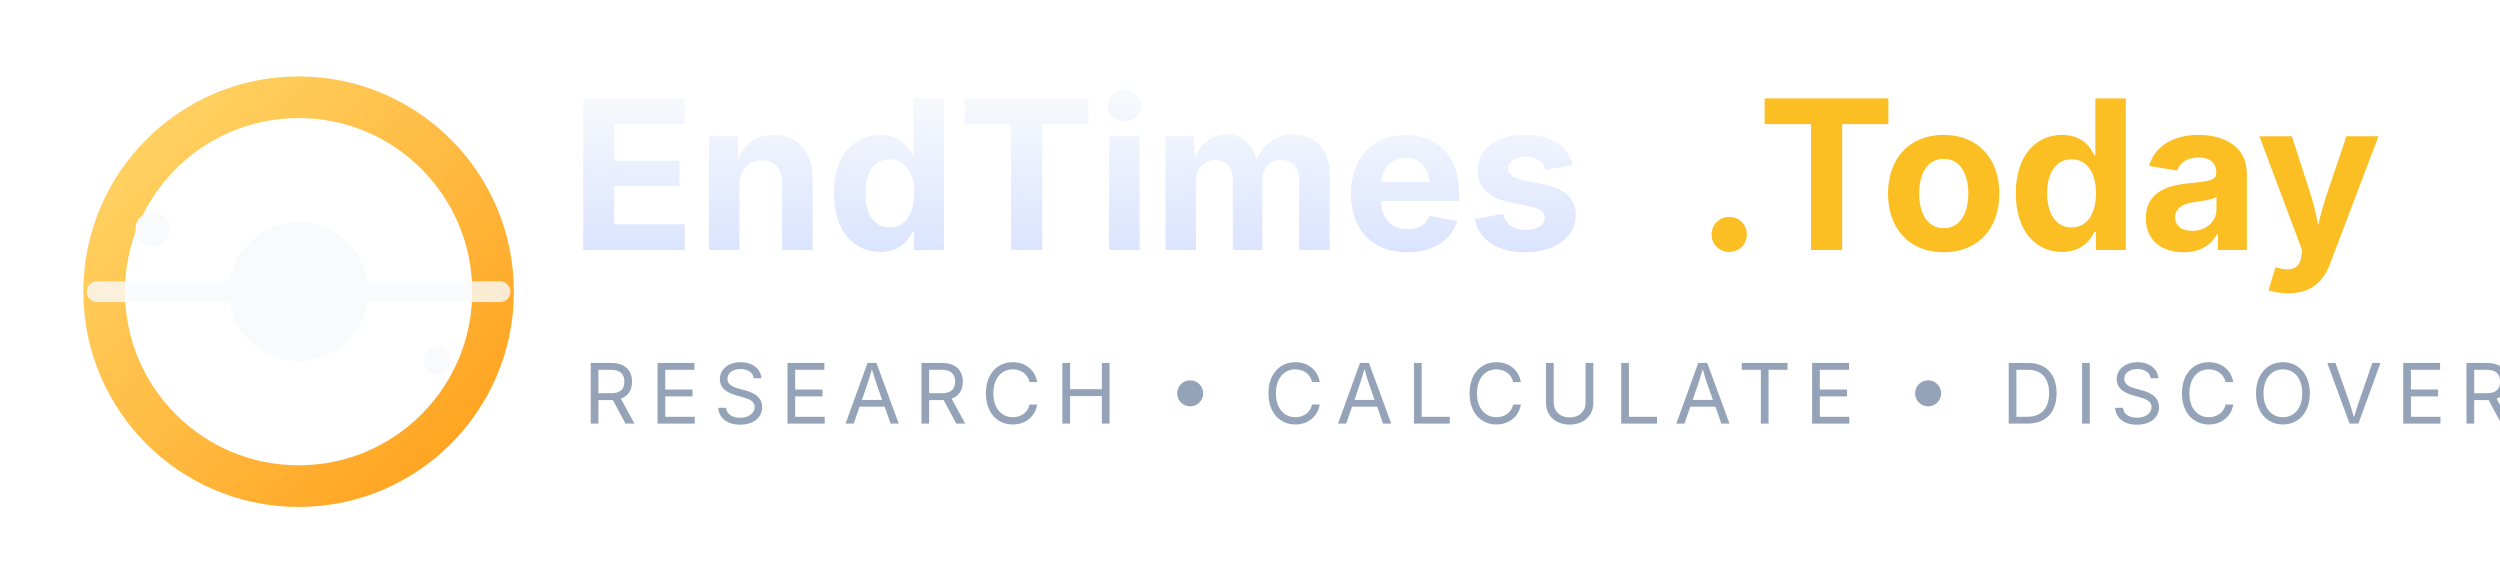
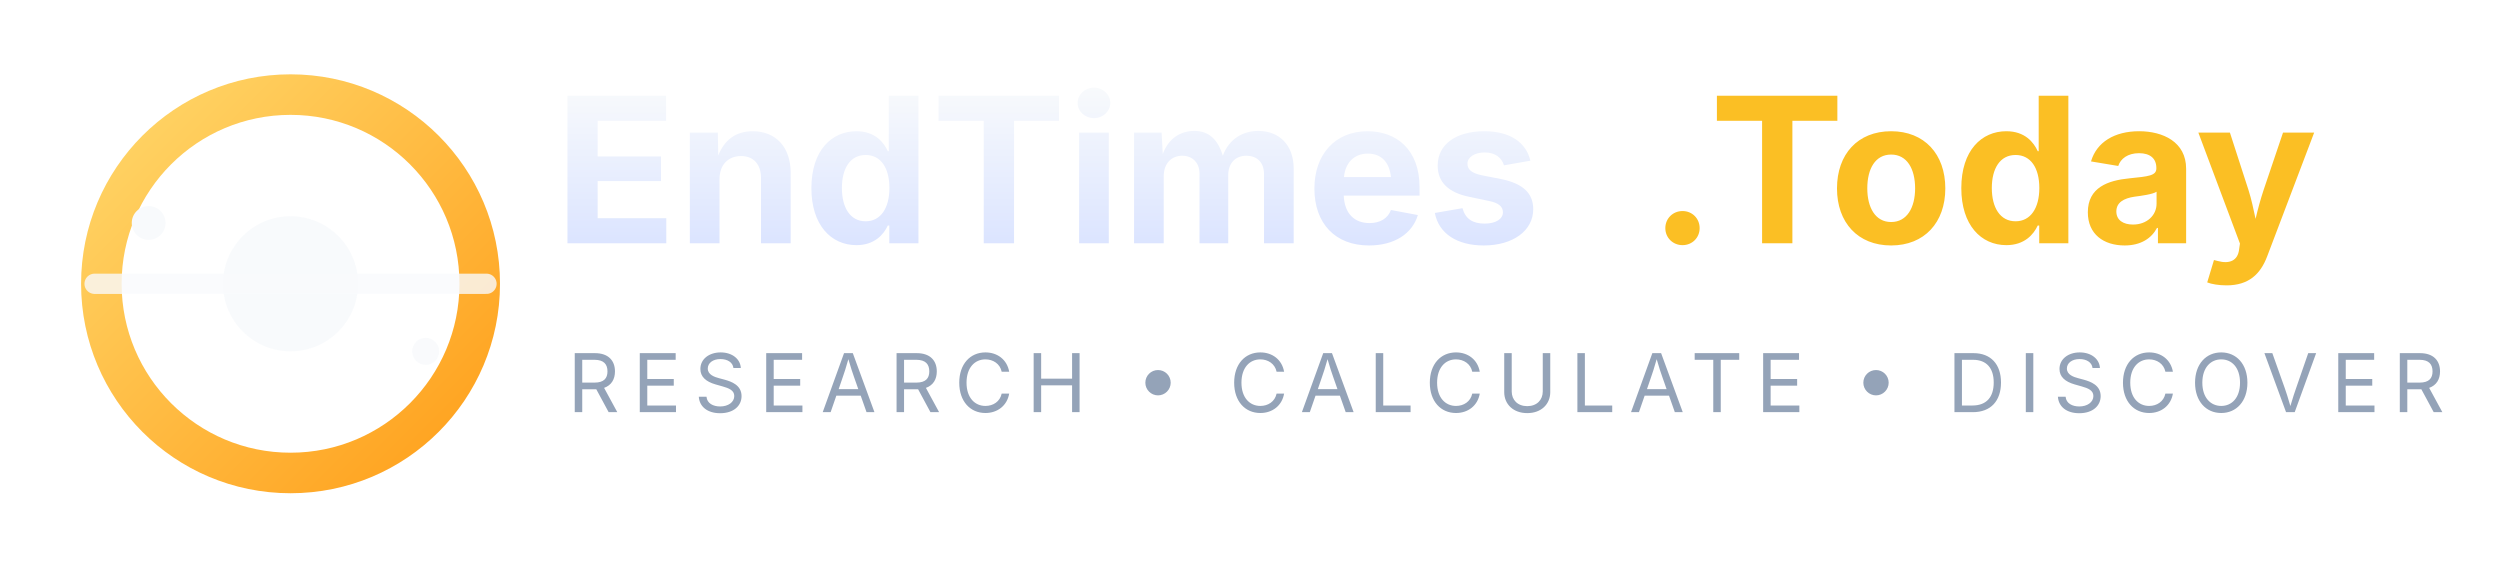
- <svg xmlns="http://www.w3.org/2000/svg" viewBox="0 0 360 84" role="img" aria-labelledby="title desc">
+ <svg xmlns="http://www.w3.org/2000/svg" viewBox="0 0 370 84" role="img" aria-labelledby="title desc">
  <defs>
    <linearGradient id="ring" x1="0" y1="0" x2="1" y2="1">
      <stop offset="0%" stop-color="#ffd76a" />
      <stop offset="100%" stop-color="#ff9f1a" />
    </linearGradient>
    <linearGradient id="text" x1="0" y1="0" x2="0" y2="1">
      <stop offset="0%" stop-color="#f8fafc" />
      <stop offset="100%" stop-color="#dbe4ff" />
    </linearGradient>
  </defs>
  <g transform="translate(10,9)">
    <circle cx="33" cy="33" r="28" fill="none" stroke="url(#ring)" stroke-width="6" />
    <circle cx="33" cy="33" r="10" fill="#f8fafc" opacity="0.95" />
    <path d="M4 33h58" stroke="#f8fafc" stroke-opacity="0.8" stroke-width="3" stroke-linecap="round" />
    <circle cx="12" cy="24" r="2.5" fill="#f8fafc" />
    <circle cx="53" cy="43" r="2" fill="#f8fafc" opacity="0.9" />
  </g>
  <text x="82" y="36" font-family="Inter, Segoe UI, Roboto, Arial, sans-serif" font-size="30" font-weight="700" fill="url(#text)">EndTimes</text>
  <text x="244" y="36" font-family="Inter, Segoe UI, Roboto, Arial, sans-serif" font-size="30" font-weight="700" fill="#fbbf24">.Today</text>
  <text x="84" y="61" font-family="Inter, Segoe UI, Roboto, Arial, sans-serif" font-size="12" letter-spacing="1.9" fill="#94a3b8">RESEARCH • CALCULATE • DISCOVER</text>
</svg>
